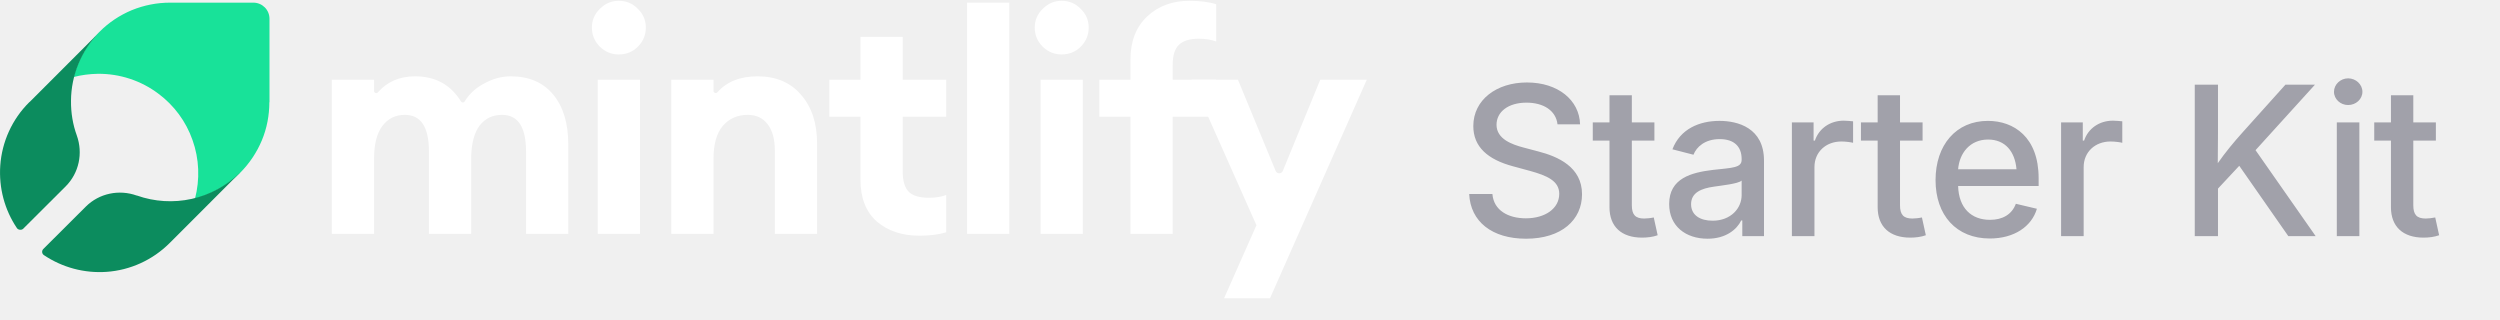
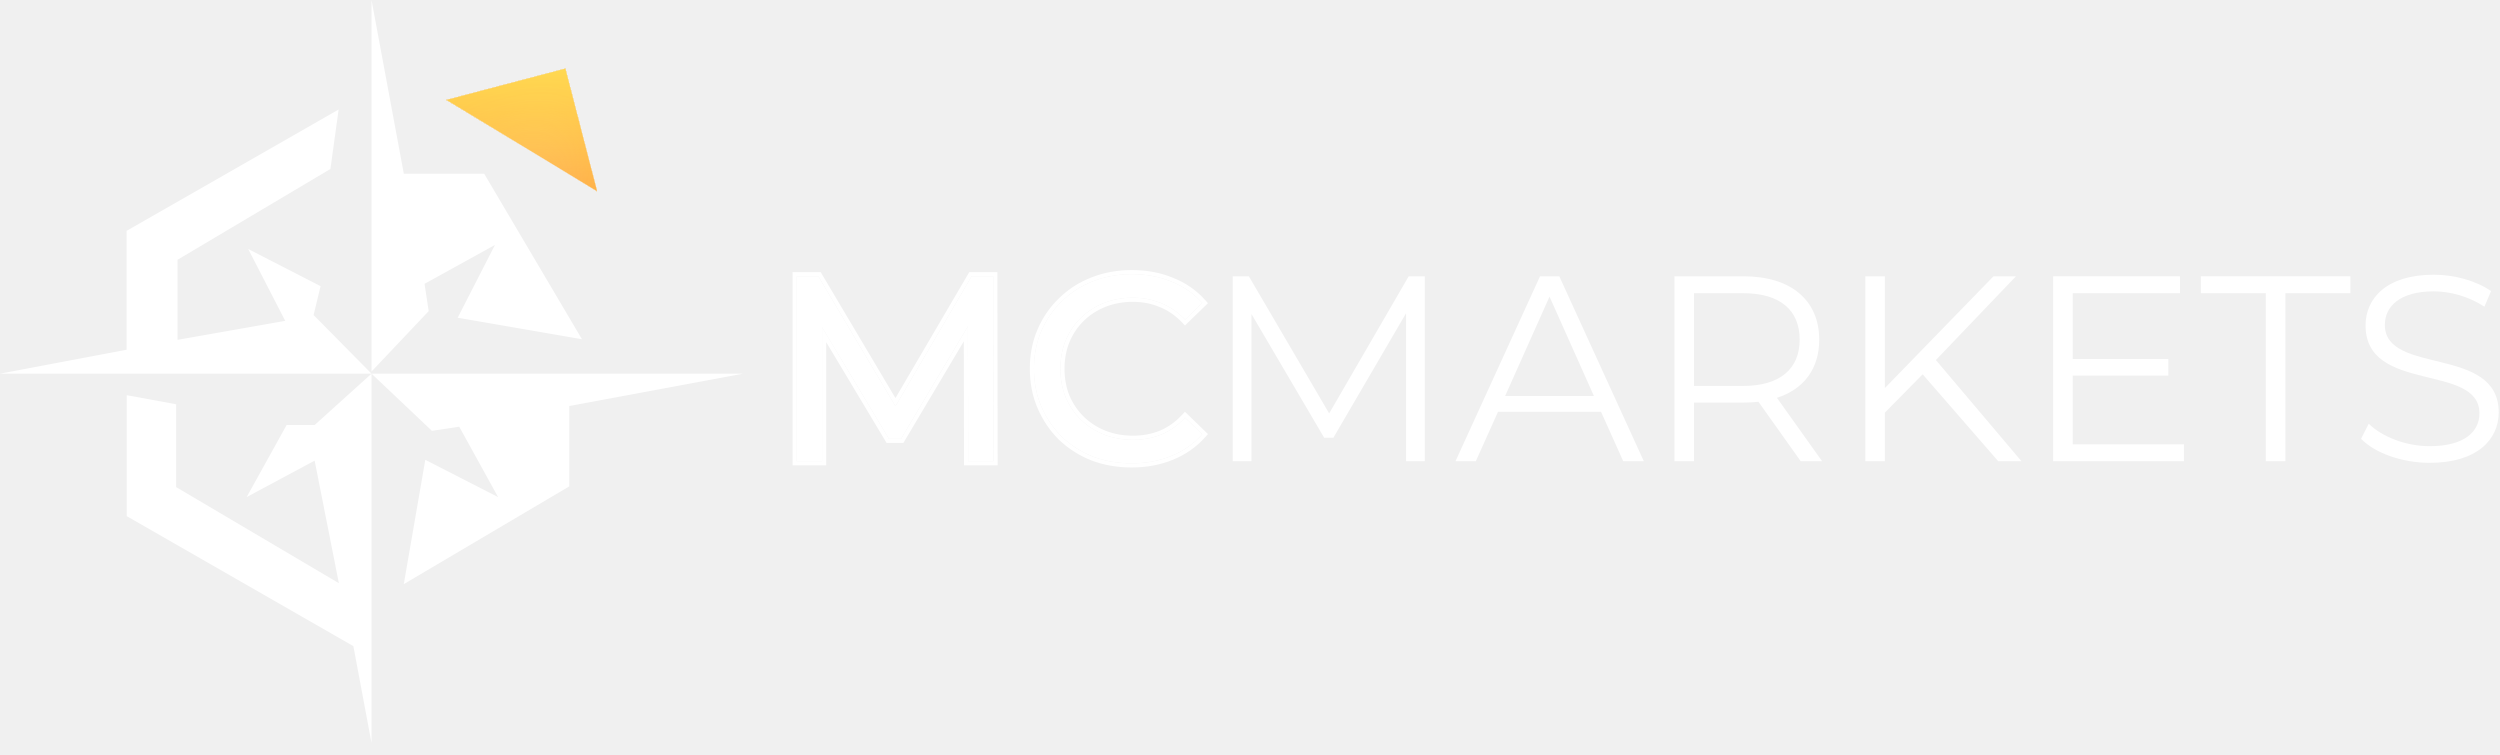
- <svg xmlns="http://www.w3.org/2000/svg" width="180" height="23" viewBox="0 0 180 23" fill="none">
-   <path d="M91.44 21.476H88.133L90.464 16.216L85.802 5.74H89.132L91.847 12.307C91.943 12.536 92.268 12.536 92.362 12.306L95.058 5.74H98.409L91.44 21.476Z" fill="white" />
-   <path d="M81.393 16.837V8.403H79.152V5.74H81.393V4.297C81.393 2.98 81.792 1.944 82.592 1.19C83.391 0.435 84.404 0.058 85.633 0.058C86.387 0.058 87.031 0.139 87.564 0.302V2.988C87.208 2.854 86.794 2.788 86.32 2.788C85.655 2.788 85.174 2.936 84.878 3.232C84.582 3.513 84.434 3.994 84.434 4.674V5.74H87.564V8.403H84.434V16.837H81.393Z" fill="white" />
-   <path d="M76.433 3.92C75.915 3.92 75.463 3.735 75.079 3.365C74.694 2.98 74.502 2.521 74.502 1.989C74.502 1.456 74.694 1.005 75.079 0.635C75.463 0.25 75.915 0.058 76.433 0.058C76.98 0.058 77.438 0.25 77.809 0.635C78.193 1.005 78.386 1.456 78.386 1.989C78.386 2.521 78.193 2.98 77.809 3.365C77.438 3.735 76.98 3.92 76.433 3.92ZM74.924 16.837V5.74H77.964V16.837H74.924Z" fill="white" />
-   <path d="M69.628 16.837V0.191H72.669V16.837H69.628Z" fill="white" />
-   <path d="M66.194 16.97C64.951 16.97 63.93 16.63 63.131 15.949C62.347 15.254 61.955 14.255 61.955 12.953V8.403H59.713V5.74H61.955V2.655H64.995V5.74H68.125V8.403H64.995V12.354C64.995 13.034 65.143 13.523 65.439 13.819C65.735 14.1 66.216 14.24 66.882 14.24C67.355 14.24 67.769 14.174 68.125 14.04V16.726C67.592 16.889 66.948 16.97 66.194 16.97Z" fill="white" />
-   <path d="M48.332 16.837V5.74H51.373V6.551C51.373 6.688 51.559 6.748 51.65 6.646C52.328 5.879 53.293 5.495 54.546 5.495C55.878 5.495 56.921 5.939 57.676 6.827C58.445 7.7 58.83 8.869 58.83 10.334V16.837H55.789V10.844C55.789 10.03 55.619 9.402 55.279 8.958C54.939 8.499 54.458 8.27 53.836 8.27C53.096 8.27 52.497 8.536 52.038 9.069C51.594 9.601 51.373 10.386 51.373 11.421V16.837H48.332Z" fill="white" />
-   <path d="M44.547 3.92C44.029 3.92 43.578 3.735 43.193 3.365C42.809 2.98 42.616 2.521 42.616 1.989C42.616 1.456 42.809 1.005 43.193 0.635C43.578 0.25 44.029 0.058 44.547 0.058C45.095 0.058 45.553 0.25 45.923 0.635C46.308 1.005 46.5 1.456 46.5 1.989C46.5 2.521 46.308 2.98 45.923 3.365C45.553 3.735 45.095 3.92 44.547 3.92ZM43.038 16.837V5.74H46.079V16.837H43.038Z" fill="white" />
-   <path d="M37.875 16.837V10.911C37.875 9.15 37.298 8.27 36.144 8.27C35.478 8.27 34.945 8.521 34.546 9.024C34.161 9.527 33.954 10.275 33.924 11.266V16.837H30.884V10.911C30.884 9.15 30.306 8.27 29.152 8.27C28.472 8.27 27.932 8.536 27.532 9.069C27.133 9.601 26.933 10.386 26.933 11.421V16.837H23.892V5.74H26.933V6.559C26.933 6.695 27.116 6.755 27.206 6.652C27.878 5.881 28.771 5.495 29.885 5.495C31.349 5.495 32.452 6.1 33.193 7.309C33.252 7.404 33.395 7.403 33.454 7.307C33.774 6.78 34.219 6.361 34.79 6.05C35.441 5.68 36.099 5.495 36.765 5.495C38.082 5.495 39.103 5.932 39.828 6.805C40.553 7.678 40.916 8.876 40.916 10.4V16.837H37.875Z" fill="white" />
-   <path d="M19.403 7.362V1.35C19.403 0.705 18.879 0.191 18.244 0.191H12.235C11.291 0.191 10.357 0.378 9.487 0.733C8.618 1.098 7.824 1.621 7.16 2.295L7.114 2.341C6.235 3.23 5.609 4.333 5.291 5.548C5.861 5.399 6.45 5.324 7.039 5.314C8.609 5.296 10.151 5.801 11.403 6.745C12.534 7.586 13.394 8.746 13.861 10.083C14.347 11.438 14.403 12.916 14.039 14.309C15.244 13.991 16.356 13.364 17.244 12.486L17.291 12.439C17.954 11.775 18.487 10.98 18.851 10.111C19.216 9.241 19.393 8.306 19.393 7.362H19.403Z" fill="#18E299" />
-   <path d="M5.112 7.26C5.121 5.416 5.857 3.646 7.151 2.324L2.151 7.326C2.133 7.344 2.114 7.354 2.095 7.372C0.876 8.583 0.14 10.204 0.019 11.918C-0.092 13.52 0.327 15.103 1.22 16.426C1.306 16.552 1.537 16.593 1.667 16.472L4.73 13.417C5.689 12.458 5.987 11.033 5.531 9.757C5.242 8.965 5.103 8.117 5.112 7.26Z" fill="#0C8C5E" />
-   <path d="M17.262 12.44C16.303 13.38 15.102 14.032 13.799 14.321C12.486 14.61 11.127 14.526 9.861 14.079C9.861 14.079 9.851 14.079 9.842 14.079C8.567 13.622 7.142 13.921 6.183 14.871L3.12 17.926C2.99 18.056 3.009 18.27 3.167 18.373C4.489 19.258 6.072 19.686 7.673 19.574C9.386 19.453 10.997 18.717 12.216 17.497L12.263 17.451L17.262 12.449V12.44Z" fill="#0C8C5E" />
-   <text x="105" y="17" font-family="Inter, ui-sans-serif, system-ui, -apple-system, sans-serif" font-size="15" font-weight="500" fill="#A1A1AA" letter-spacing="-0.01em">Starter Kit</text>
+ <svg xmlns="http://www.w3.org/2000/svg" width="179" height="54" viewBox="0 0 179 54" fill="none">
+   <g clip-path="url(#clip0_25639_54571)">
+     <path d="M81.03 33.175C80.021 33.175 79.088 33.011 78.231 32.683C77.386 32.343 76.648 31.87 76.017 31.265C75.4 30.647 74.914 29.928 74.561 29.108C74.208 28.288 74.031 27.387 74.031 26.403C74.031 25.42 74.208 24.518 74.561 23.698C74.914 22.878 75.406 22.166 76.036 21.561C76.667 20.943 77.405 20.47 78.249 20.142C79.107 19.802 80.04 19.631 81.049 19.631C82.071 19.631 83.01 19.808 83.868 20.161C84.738 20.501 85.476 21.012 86.081 21.693L84.851 22.885C84.347 22.355 83.779 21.964 83.149 21.712C82.518 21.447 81.844 21.315 81.125 21.315C80.381 21.315 79.687 21.441 79.044 21.693C78.414 21.945 77.865 22.298 77.398 22.752C76.932 23.206 76.566 23.749 76.301 24.379C76.049 24.997 75.923 25.672 75.923 26.403C75.923 27.135 76.049 27.816 76.301 28.446C76.566 29.064 76.932 29.6 77.398 30.054C77.865 30.508 78.414 30.861 79.044 31.113C79.687 31.366 80.381 31.492 81.125 31.492C81.844 31.492 82.518 31.366 83.149 31.113C83.779 30.849 84.347 30.445 84.851 29.903L86.081 31.094C85.476 31.775 84.738 32.292 83.868 32.645C83.01 32.999 82.064 33.175 81.03 33.175Z" fill="white" />
+     <path fill-rule="evenodd" clip-rule="evenodd" d="M78.123 32.959L78.121 32.958C77.242 32.604 76.472 32.111 75.813 31.478L75.811 31.476L75.809 31.474C75.164 30.829 74.657 30.079 74.29 29.225C73.919 28.365 73.736 27.423 73.736 26.403C73.736 25.384 73.919 24.442 74.29 23.581C74.658 22.727 75.172 21.982 75.831 21.349C76.49 20.703 77.262 20.209 78.142 19.867C79.037 19.512 80.007 19.336 81.049 19.336C82.105 19.336 83.082 19.518 83.978 19.887C84.889 20.244 85.666 20.781 86.302 21.497L86.49 21.709L84.843 23.305L84.638 23.089C84.16 22.588 83.628 22.222 83.039 21.987L83.037 21.986L83.035 21.985C82.442 21.736 81.807 21.611 81.125 21.611C80.416 21.611 79.759 21.731 79.153 21.968C78.557 22.207 78.042 22.539 77.605 22.965C77.168 23.389 76.825 23.897 76.575 24.492C76.339 25.071 76.219 25.707 76.219 26.403C76.219 27.099 76.338 27.741 76.575 28.333C76.825 28.915 77.168 29.417 77.605 29.842C78.042 30.268 78.558 30.6 79.153 30.839C79.759 31.076 80.416 31.196 81.125 31.196C81.808 31.196 82.444 31.077 83.037 30.84C83.625 30.593 84.158 30.215 84.635 29.702L84.841 29.481L86.49 31.079L86.302 31.291C85.666 32.007 84.89 32.55 83.98 32.919C83.083 33.288 82.099 33.471 81.031 33.471C79.989 33.471 79.02 33.302 78.126 32.96L78.123 32.959ZM83.868 32.646C84.738 32.293 85.475 31.776 86.081 31.095L84.851 29.903C84.797 29.961 84.743 30.017 84.688 30.072C84.225 30.53 83.712 30.877 83.149 31.113C82.518 31.366 81.844 31.492 81.125 31.492C80.381 31.492 79.687 31.366 79.044 31.113C78.413 30.861 77.865 30.508 77.398 30.054C76.932 29.6 76.566 29.064 76.301 28.446C76.049 27.816 75.923 27.135 75.923 26.403C75.923 25.672 76.049 24.997 76.301 24.379C76.566 23.749 76.932 23.207 77.398 22.753C77.865 22.299 78.413 21.945 79.044 21.693C79.687 21.441 80.381 21.315 81.125 21.315C81.844 21.315 82.518 21.447 83.149 21.712C83.751 21.953 84.296 22.32 84.783 22.814C84.806 22.837 84.828 22.861 84.851 22.885L86.081 21.693C85.475 21.012 84.738 20.502 83.868 20.161C83.01 19.808 82.071 19.631 81.049 19.631C80.04 19.631 79.107 19.802 78.249 20.142C77.405 20.47 76.667 20.943 76.036 21.561C75.406 22.166 74.914 22.879 74.561 23.698C74.208 24.518 74.031 25.42 74.031 26.403C74.031 27.387 74.208 28.289 74.561 29.108C74.914 29.928 75.4 30.647 76.017 31.265C76.648 31.87 77.386 32.343 78.231 32.684C79.088 33.011 80.021 33.175 81.03 33.175C82.064 33.175 83.01 32.999 83.868 32.646Z" fill="white" />
+     <path d="M57.043 33.024V19.783H58.594L64.534 29.789H63.702L69.566 19.783H71.117L71.136 33.024H69.32L69.301 22.639H69.736L64.515 31.416H63.645L58.386 22.639H58.859V33.024H57.043Z" fill="white" />
+     <path fill-rule="evenodd" clip-rule="evenodd" d="M56.748 33.32V19.487H58.763L64.114 28.502L69.397 19.487H71.412L71.432 33.32H69.025L69.009 24.44L64.683 31.712H63.478L59.155 24.497V33.32H56.748ZM58.86 23.428L63.645 31.416H64.515L69.302 23.368L69.32 33.024H71.136L71.117 19.783H69.566L64.115 29.084L58.594 19.783H57.043V33.024H58.859L58.86 23.428Z" fill="white" />
+     <path d="M173.97 33.138C171.984 33.138 170.036 32.438 169.052 31.416L169.601 30.338C170.547 31.265 172.23 31.946 173.97 31.946C176.448 31.946 177.527 30.905 177.527 29.6C177.527 25.968 169.374 28.201 169.374 23.301C169.374 21.353 170.887 19.669 174.254 19.669C175.749 19.669 177.3 20.105 178.359 20.842L177.886 21.958C176.751 21.221 175.427 20.861 174.254 20.861C171.833 20.861 170.755 21.939 170.755 23.263C170.755 26.895 178.908 24.701 178.908 29.525C178.908 31.473 177.356 33.138 173.97 33.138Z" fill="white" />
+     <path d="M162.233 33.024V20.993H157.58V19.783H168.287V20.993H163.633V33.024H162.233Z" fill="white" />
+     <path d="M148.406 31.813H156.37V33.024H147.006V19.783H156.086V20.993H148.406V25.703H155.254V26.895H148.406V31.813Z" fill="white" />
+     <path d="M143.073 33.024L137.663 26.8L134.958 29.543V33.024H133.559V19.783H134.958V27.784L142.733 19.783H144.341L138.609 25.779L144.738 33.024H143.073Z" fill="white" />
+     <path d="M130.464 33.024H128.932L125.905 28.768C125.564 28.806 125.224 28.825 124.846 28.825H121.289V33.024H119.89V19.783H124.846C128.213 19.783 130.256 21.485 130.256 24.323C130.256 26.403 129.159 27.86 127.229 28.484L130.464 33.024ZM124.808 27.633C127.456 27.633 128.856 26.403 128.856 24.323C128.856 22.204 127.456 20.993 124.808 20.993H121.289V27.633H124.808Z" fill="white" />
+     <path d="M116.224 33.024L114.635 29.487H107.257L105.668 33.024H104.212L110.265 19.783H111.646L117.699 33.024H116.224ZM107.768 28.352H114.124L110.946 21.239L107.768 28.352Z" fill="white" />
+     <path d="M100.862 19.783H102.016V33.024H100.673V22.431L95.471 31.34H94.809L89.607 22.488V33.024H88.264V19.783H89.418L95.168 29.6L100.862 19.783Z" fill="white" />
+     <path d="M9.064 16.53L24.246 7.842L23.658 12.097L12.713 18.598V24.331L20.421 22.972L17.773 17.83L22.952 20.49L22.454 22.558L26.601 26.754H0L9.064 25.041V16.53Z" fill="white" />
+     <path d="M12.613 28.948L9.072 28.296V36.954L25.302 46.264L26.601 53.201V26.754L22.528 30.431H20.522L17.661 35.59L22.528 32.981L24.263 41.757L12.613 34.878V28.948Z" fill="white" />
+     <path d="M53.201 26.754H26.601L30.925 30.848L32.88 30.551L35.665 35.594L30.451 32.924L28.911 41.823L40.76 34.823V29.068L53.201 26.754Z" fill="white" />
+     <g filter="url(#filter0_i_25639_54571)">
+       <path d="M40.474 4.92L31.982 7.156L42.746 13.685L40.474 4.92Z" fill="url(#paint0_linear_25639_54571)" />
+     </g>
+     <path d="M26.601 0V26.601L30.694 22.276L30.397 20.321L35.44 17.536L32.77 22.75L41.669 24.29L34.669 12.441H28.914L26.601 0Z" fill="white" />
+   </g>
+   <defs>
+     <filter id="filter0_i_25639_54571" x="31.982" y="4.92" width="10.763" height="12.765" filterUnits="userSpaceOnUse" color-interpolation-filters="sRGB">
+       <feFlood flood-opacity="0" result="BackgroundImageFix" />
+       <feBlend mode="normal" in="SourceGraphic" in2="BackgroundImageFix" result="shape" />
+       <feColorMatrix in="SourceAlpha" type="matrix" values="0 0 0 0 0 0 0 0 0 0 0 0 0 0 0 0 0 0 127 0" result="hardAlpha" />
+       <feOffset dy="4" />
+       <feGaussianBlur stdDeviation="2" />
+       <feComposite in2="hardAlpha" operator="arithmetic" k2="-1" k3="1" />
+       <feColorMatrix type="matrix" values="0 0 0 0 1 0 0 0 0 0.694 0 0 0 0 0.099 0 0 0 0.25 0" />
+       <feBlend mode="normal" in2="shape" result="effect1_innerShadow_25639_54571" />
+     </filter>
+     <linearGradient id="paint0_linear_25639_54571" x1="37.364" y1="4.92" x2="37.364" y2="13.685" gradientUnits="userSpaceOnUse">
+       <stop stop-color="#FFE563" />
+       <stop offset="1" stop-color="#FFB256" />
+     </linearGradient>
+     <clipPath id="clip0_25639_54571">
+       <rect width="179" height="54" fill="white" />
+     </clipPath>
+   </defs>
</svg>
